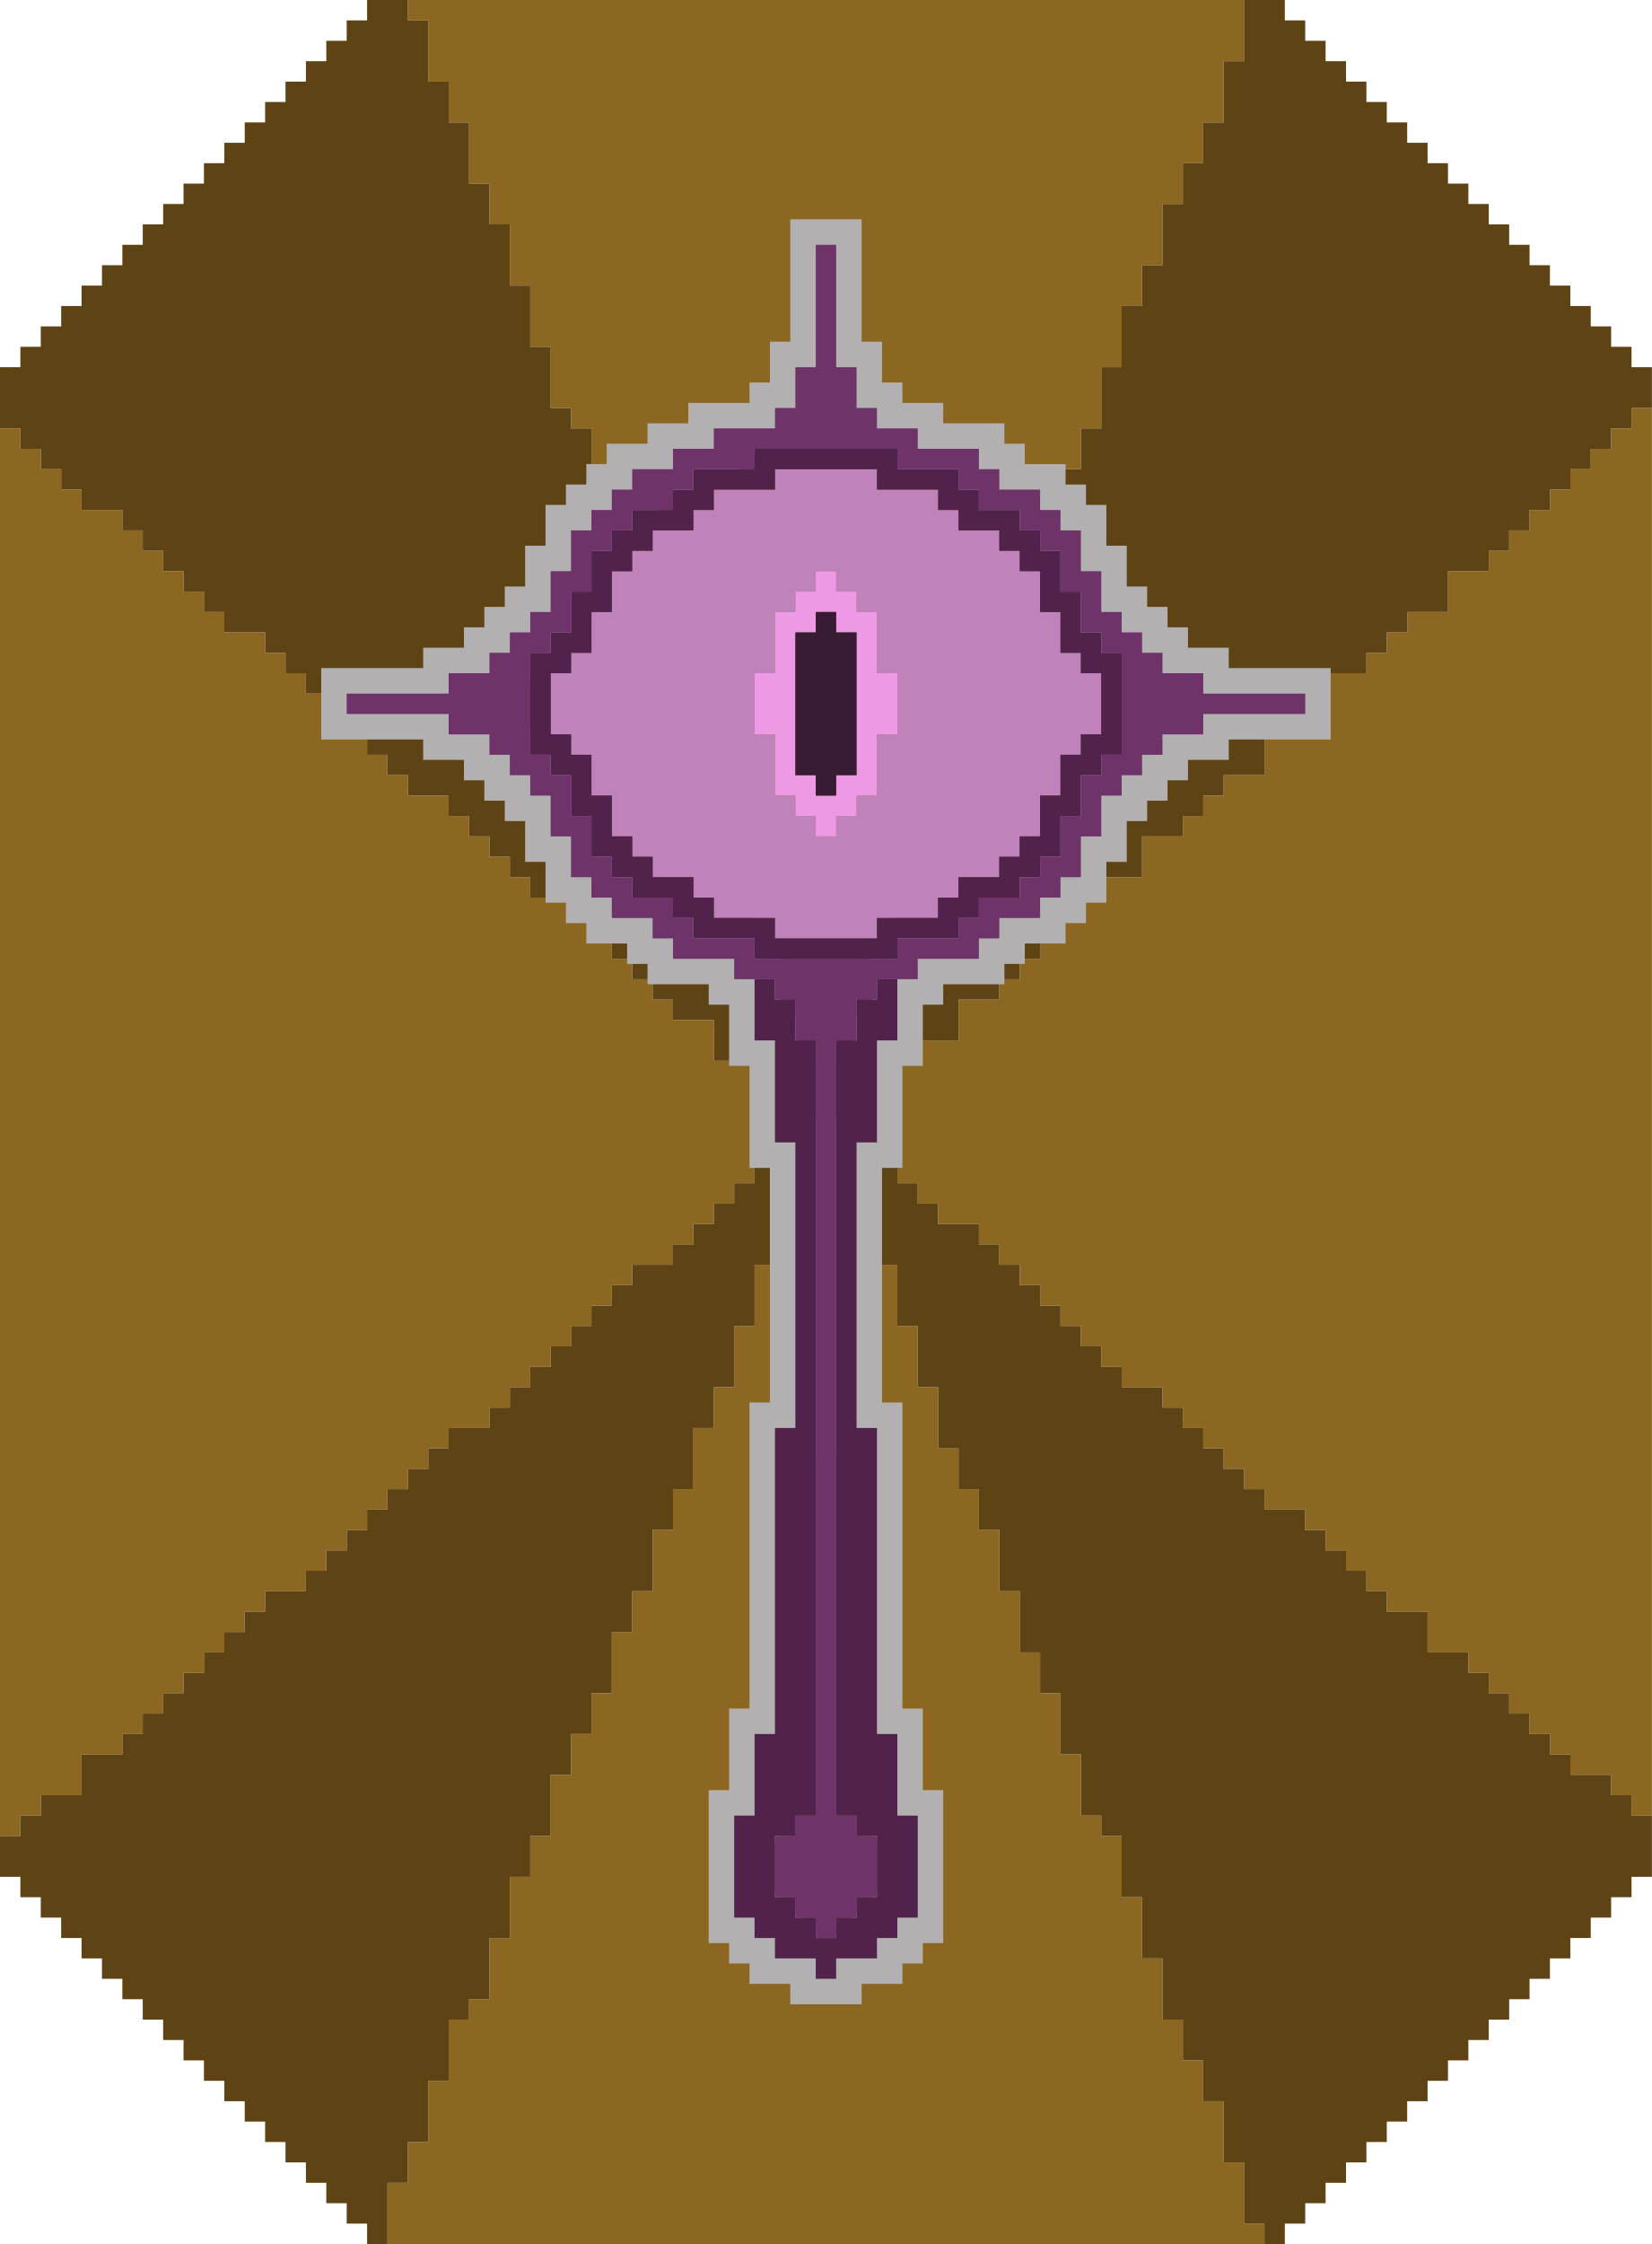
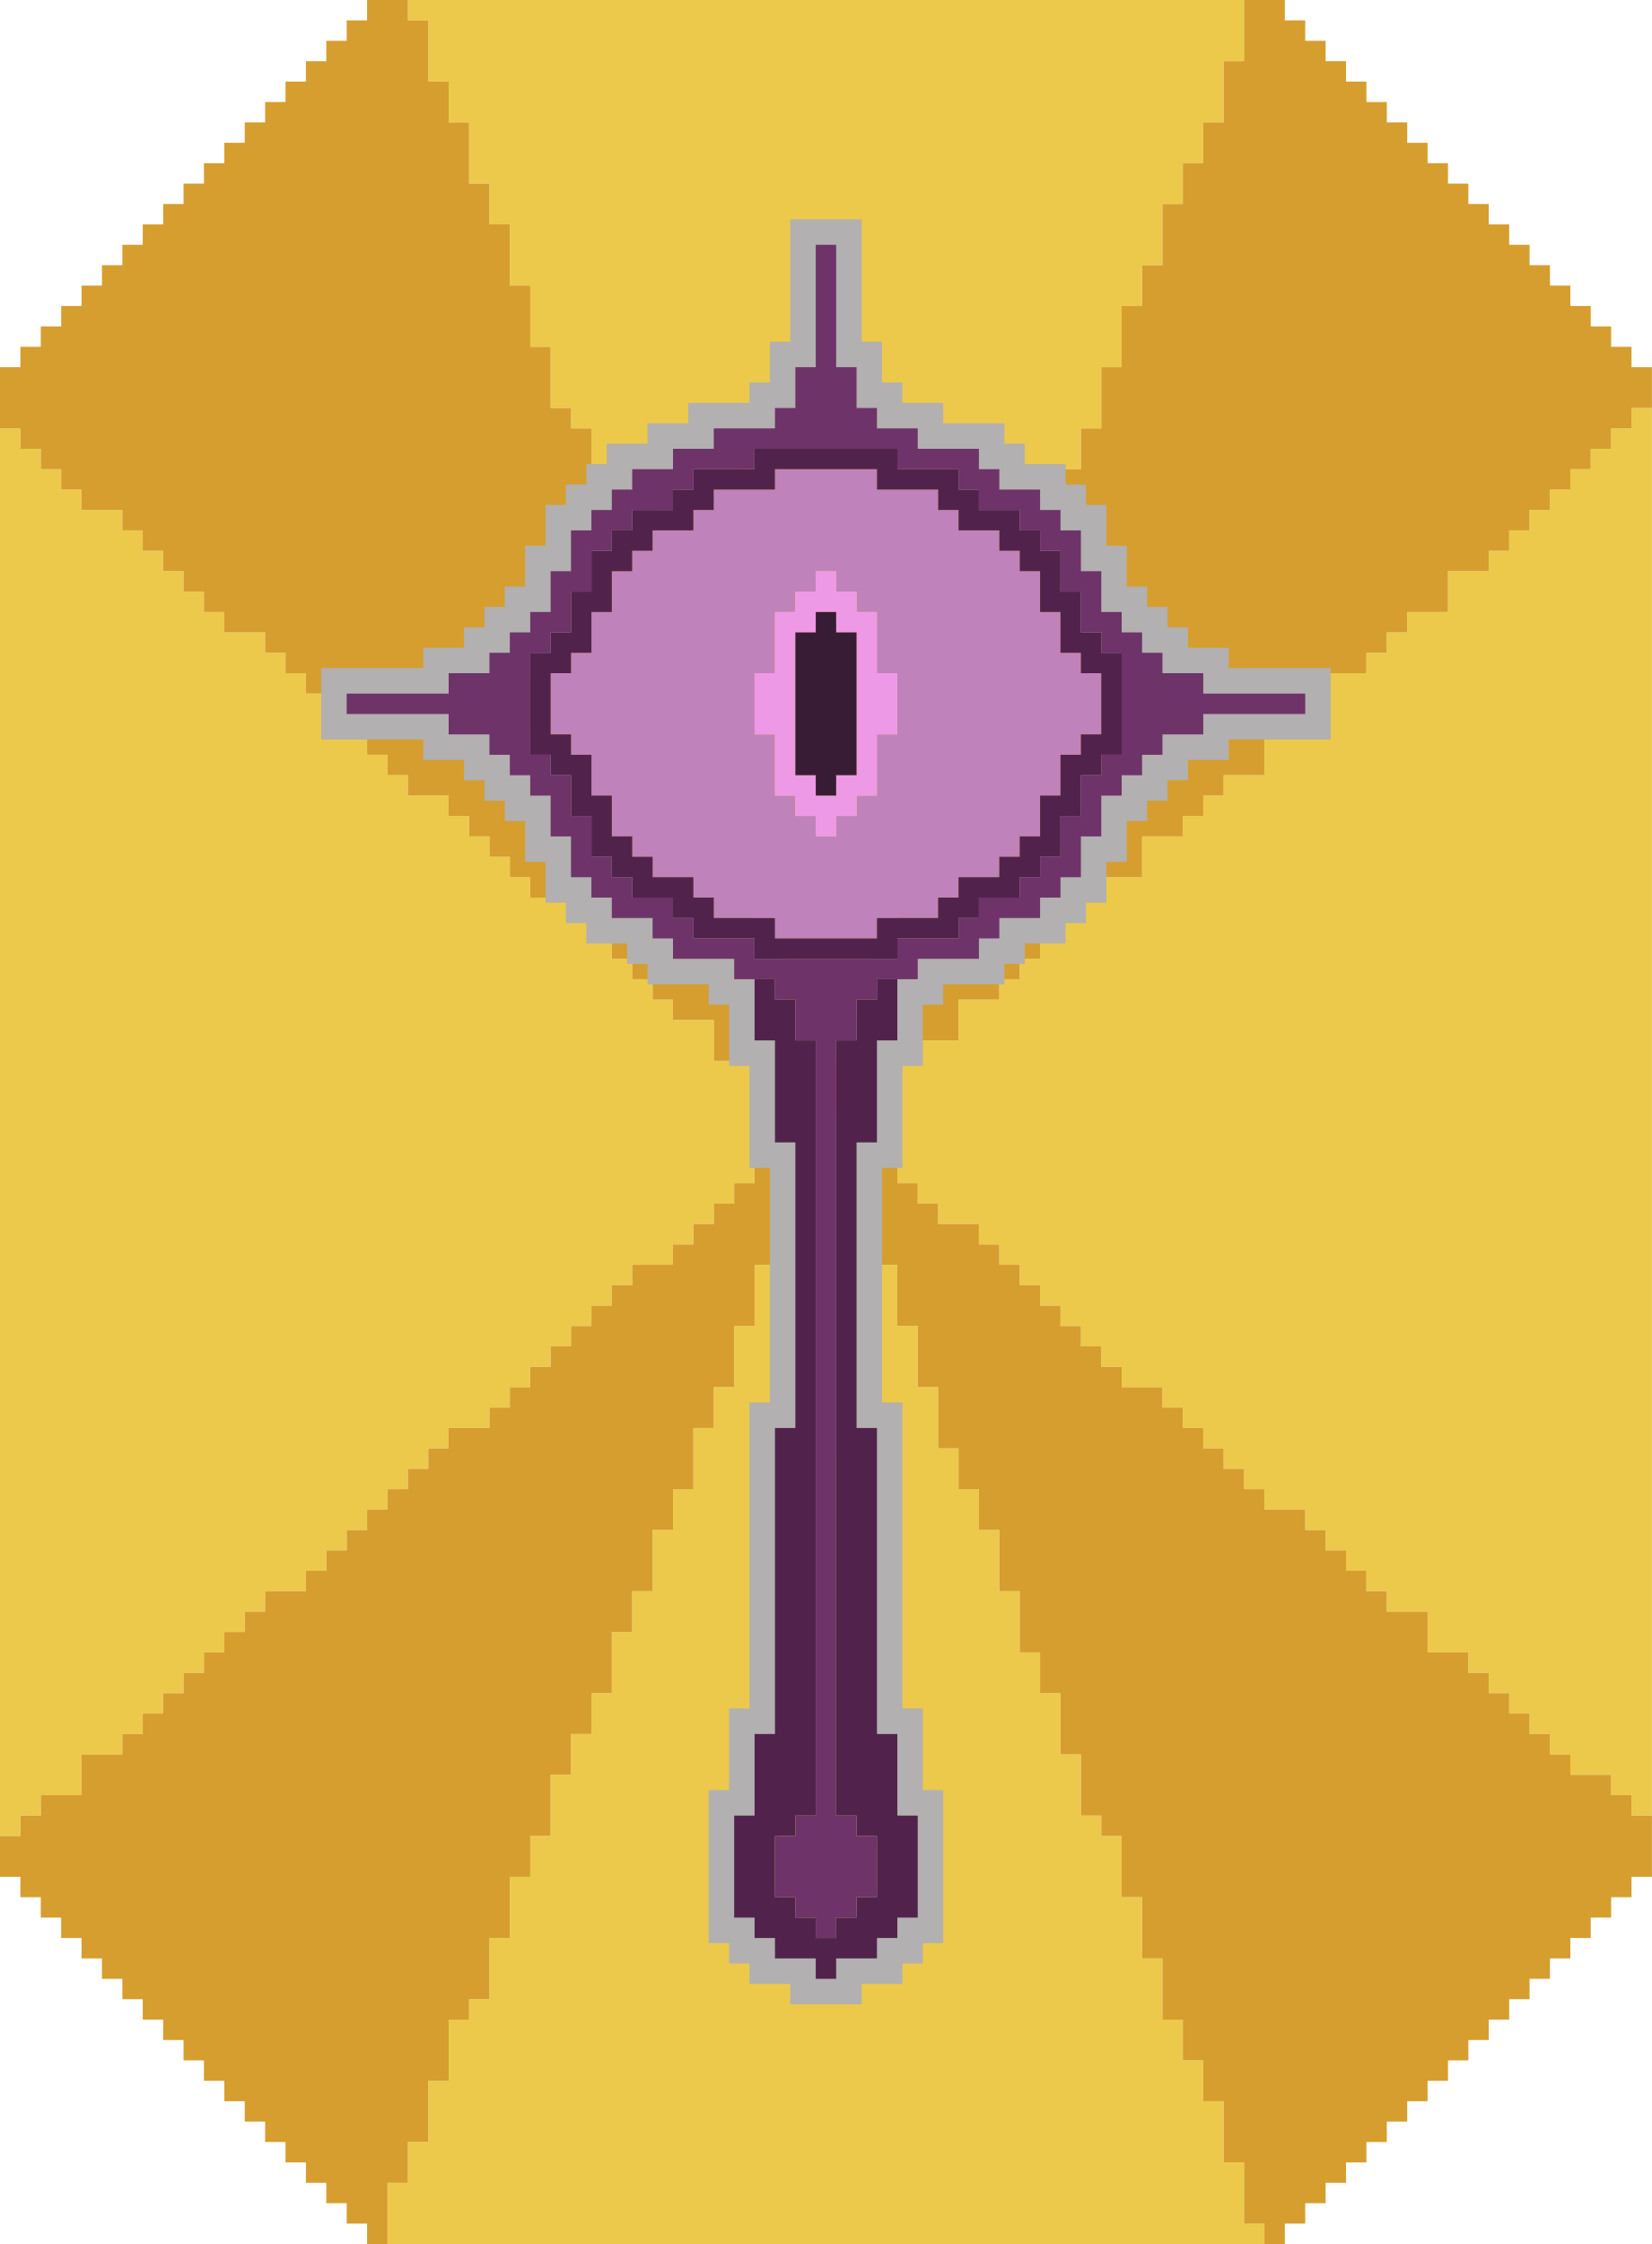
- <svg xmlns="http://www.w3.org/2000/svg" preserveAspectRatio="none" overflow="visible" style="display: block;" width="81" height="110" viewBox="0 0 81 110" fill="none">
+ <svg xmlns="http://www.w3.org/2000/svg" preserveAspectRatio="none" style="display: block;" width="81" height="110" viewBox="0 0 81 110" fill="none">
  <g id="OKEY_MÃHRÃ">
    <g id="Group 306">
-       <path id="color_c5e0eb_1" fill-rule="evenodd" clip-rule="evenodd" d="M20 0H61V3H60V6H59V8H58V10H57V13H56V15H55V18H54V21H53V23H52V25H51V28H50V31H49V33H48V35H47V38H46V40H45V43H44V45H43V47H42V50H41V52H40V50H39V47H38V45H37V42H36V39H35V37H34V35H33V32H32V30H31V27H30V24H29V21H28V20H27V17H26V14H25V11H24V9H23V6H22V4H21V1H20V0ZM80 20H81V89H80V88H79V87H77V86H76V85H75V84H74V83H73V82H72V81H70V79H68V78H67V77H66V76H65V75H64V74H62V73H61V72H60V71H59V70H58V69H57V68H55V67H54V66H53V65H52V64H51V63H50V62H49V61H48V60H46V59H45V58H44V57H43V56H42V54H43V53H44V52H45V51H47V49H49V48H50V47H51V46H52V45H53V44H54V43H56V41H58V40H59V39H60V38H62V36H64V35H65V33H67V32H68V31H69V30H71V28H73V27H74V26H75V25H76V24H77V23H78V22H79V21H80V20ZM0 21H1V22H2V23H3V24H4V25H6V26H7V27H8V28H9V29H10V30H11V31H13V32H14V33H15V34H16V35H17V36H18V37H19V38H20V39H22V40H23V41H24V42H25V43H26V44H28V45H29V46H30V47H31V48H32V49H33V50H35V52H37V53H38V54H39V56H38V57H37V58H36V59H35V60H34V61H33V62H31V63H30V64H29V65H28V66H27V67H26V68H25V69H24V70H22V71H21V72H20V73H19V74H18V75H17V76H16V77H15V78H13V79H12V80H11V81H10V82H9V83H8V84H7V85H6V86H4V88H2V89H1V90H0V22V21ZM40 56H41V58H42V61H43V62H44V65H45V68H46V71H47V73H48V75H49V78H50V81H51V83H52V86H53V89H54V90H55V93H56V96H57V99H58V101H59V103H60V106H61V109H62V110H19V107H20V105H21V102H22V99H23V98H24V95H25V92H26V90H27V87H28V85H29V83H30V80H31V78H32V75H33V73H34V70H35V68H36V65H37V62H38V60H39V58H40V57V56Z" fill="#8C6721" />
-       <path id="color_ffffff_1" fill-rule="evenodd" clip-rule="evenodd" d="M18 0H20V1H21V4H22V6H23V9H24V11H25V14H26V17H27V20H28V21H29V24H30V27H31V30H32V32H33V35H34V37H35V39H36V42H37V45H38V47H39V50H40V52H41V50H42V47H43V45H44V43H45V40H46V38H47V35H48V33H49V31H50V28H51V25H52V23H53V21H54V18H55V15H56V13H57V10H58V8H59V6H60V3H61V0H63V1H64V2H65V3H66V4H67V5H68V6H69V7H70V8H71V9H72V10H73V11H74V12H75V13H76V14H77V15H78V16H79V17H80V18H81V20H80V21H79V22H78V23H77V24H76V25H75V26H74V27H73V28H71V30H69V31H68V32H67V33H65V35H64V36H62V38H60V39H59V40H58V41H56V43H54V44H53V45H52V46H51V47H50V48H49V49H47V51H45V52H44V53H43V54H42V56H43V57H44V58H45V59H46V60H48V61H49V62H50V63H51V64H52V65H53V66H54V67H55V68H57V69H58V70H59V71H60V72H61V73H62V74H64V75H65V76H66V77H67V78H68V79H70V81H72V82H73V83H74V84H75V85H76V86H77V87H79V88H80V89H81V92H80V93H79V94H78V95H77V96H76V97H75V98H74V99H73V100H72V101H71V102H70V103H69V104H68V105H67V106H66V107H65V108H64V109H63V110H62V109H61V106H60V103H59V101H58V99H57V96H56V93H55V90H54V89H53V86H52V83H51V81H50V78H49V75H48V73H47V71H46V68H45V65H44V62H43V61H42V58H41V56H40V58H39V60H38V62H37V65H36V68H35V70H34V73H33V75H32V78H31V80H30V83H29V85H28V87H27V90H26V92H25V95H24V98H23V99H22V102H21V105H20V107H19V110H18V109H17V108H16V107H15V106H14V105H13V104H12V103H11V102H10V101H9V100H8V99H7V98H6V97H5V96H4V95H3V94H2V93H1V92H0V90H1V89H2V88H4V86H6V85H7V84H8V83H9V82H10V81H11V80H12V79H13V78H15V77H16V76H17V75H18V74H19V73H20V72H21V71H22V70H24V69H25V68H26V67H27V66H28V65H29V64H30V63H31V62H33V61H34V60H35V59H36V58H37V57H38V56H39V54H38V53H37V52H35V50H33V49H32V48H31V47H30V46H29V45H28V44H26V43H25V42H24V41H23V40H22V39H20V38H19V37H18V36H17V35H16V34H15V33H14V32H13V31H11V30H10V29H9V28H8V27H7V26H6V25H4V24H3V23H2V22H1V21H0V18H1V17H2V16H3V15H4V14H5V13H6V12H7V11H8V10H9V9H10V8H11V7H12V6H13V5H14V4H15V3H16V2H17V1H18V0Z" fill="#5E4314" />
+       <path id="color_c5e0eb_1" fill-rule="evenodd" clip-rule="evenodd" d="M20 0H61V3H60V6H59V8H58V10H57V13H56V15H55V18H54V21H53V23H52V25H51V28H50V31H49V33H48V35H47V38H46V40H45V43H44V45H43V47H42V50H41V52H40V50H39V47H38V45H37V42H36V39H35V37H34V35H33V32H32V30H31V27H30V24H29V21H28V20H27V17H26V14H25V11H24V9H23V6H22V4H21V1H20V0ZM80 20H81V89H80V88H79V87H77V86H76V85H75V84H74V83H73V82H72V81H70V79H68V78H67V77H66V76H65V75H64V74H62V73H61V72H60V71H59V70H58V69H57V68H55V67H54V66H53V65H52V64H51V63H50V62H49V61H48V60H46V59H45V58H44V57H43V56H42V54H43V53H44V52H45V51H47V49H49V48H50V47H51V46H52V45H53V44H54V43H56V41H58V40H59V39H60V38H62V36H64V35H65V33H67V32H68V31H69V30H71V28H73V27H74V26H75V25H76V24H77V23H78V22H79V21H80V20ZM0 21H1V22H2V23H3V24H4V25H6V26H7V27H8V28H9V29H10V30H11V31H13V32H14V33H15V34H16V35H17V36H18V37H19V38H20V39H22V40H23V41H24V42H25V43H26V44H28V45H29V46H30V47H31V48H32V49H33V50H35V52H37V53H38V54H39V56H38V57H37V58H36V59H35V60H34V61H33V62H31V63H30V64H29V65H28V66H27V67H26V68H25V69H24V70H22V71H21V72H20V73H19V74H18V75H17V76H16V77H15V78H13V79H12V80H11V81H10V82H9V83H8V84H7V85H6V86H4V88H2V89H1V90H0V22V21ZM40 56H41V58H42V61H43V62H44V65H45V68H46V71H47V73H48V75H49V78H50V81H51V83H52V86H53V89H54V90H55V93H56V96H57V99H58V101H59V103H60V106H61V109H62V110H19V107H20V105H21V102H22V99H23V98H24V95H25V92H26V90H27V87H28V85H29V83H30V80H31V78H32V75H33V73H34V70H35V68H36V65H37V62H38V60H39V58H40V57V56Z" fill="#ECC94B" />
+       <path id="color_ffffff_1" fill-rule="evenodd" clip-rule="evenodd" d="M18 0H20V1H21V4H22V6H23V9H24V11H25V14H26V17H27V20H28V21H29V24H30V27H31V30H32V32H33V35H34V37H35V39H36V42H37V45H38V47H39V50H40V52H41V50H42V47H43V45H44V43H45V40H46V38H47V35H48V33H49V31H50V28H51V25H52V23H53V21H54V18H55V15H56V13H57V10H58V8H59V6H60V3H61V0H63V1H64V2H65V3H66V4H67V5H68V6H69V7H70V8H71V9H72V10H73V11H74V12H75V13H76V14H77V15H78V16H79V17H80V18H81V20H80V21H79V22H78V23H77V24H76V25H75V26H74V27H73V28H71V30H69V31H68V32H67V33H65V35H64V36H62V38H60V39H59V40H58V41H56V43H54V44H53V45H52V46H51V47H50V48H49V49H47V51H45V52H44V53H43V54H42V56H43V57H44V58H45V59H46V60H48V61H49V62H50V63H51V64H52V65H53V66H54V67H55V68H57V69H58V70H59V71H60V72H61V73H62V74H64V75H65V76H66V77H67V78H68V79H70V81H72V82H73V83H74V84H75V85H76V86H77V87H79V88H80V89H81V92H80V93H79V94H78V95H77V96H76V97H75V98H74V99H73V100H72V101H71V102H70V103H69V104H68V105H67V106H66V107H65V108H64V109H63V110H62V109H61V106H60V103H59V101H58V99H57V96H56V93H55V90H54V89H53V86H52V83H51V81H50V78H49V75H48V73H47V71H46V68H45V65H44V62H43V61H42V58H41V56H40V58H39V60H38V62H37V65H36V68H35V70H34V73H33V75H32V78H31V80H30V83H29V85H28V87H27V90H26V92H25V95H24V98H23V99H22V102H21V105H20V107H19V110H18V109H17V108H16V107H15V106H14V105H13V104H12V103H11V102H10V101H9V100H8V99H7V98H6V97H5V96H4V95H3V94H2V93H1V92H0V90H1V89H2V88H4V86H6V85H7V84H8V83H9V82H10V81H11V80H12V79H13V78H15V77H16V76H17V75H18V74H19V73H20V72H21V71H22V70H24V69H25V68H26V67H27V66H28V65H29V64H30V63H31V62H33V61H34V60H35V59H36V58H37V57H38V56H39V54H38V53H37V52H35V50H33V49H32V48H31V47H30V46H29V45H28V44H26V43H25V42H24V41H23V40H22V39H20V38H19V37H18V36H17V35H16V34H15V33H14V32H13V31H11V30H10V29H9V28H8V27H7V26H6V25H4V24H3V23H2V22H1V21H0V18H1V17H2V16H3V15H4V14H5V13H6V12H7V11H8V10H9V9H10V8H11V7H12V6H13V5H14V4H15V3H16V2H17V1H18V0Z" fill="#D69E2E" />
    </g>
    <path id="Union" d="M41 18H39.75V19.25H41V18ZM42 18H43.25V16.75H42V18ZM42 20H40.75V21.25H42V20ZM43 20H44.25V18.75H43V20ZM43 21H41.75V22.25H43V21ZM45 21H46.25V19.75H45V21ZM45 22H43.75V23.25H45V22ZM48 22H49.25V20.75H48V22ZM48 23H46.75V24.25H48V23ZM49 23H50.25V21.75H49V23ZM49 24H47.75V25.25H49V24ZM51 24H52.25V22.75H51V24ZM51 25H49.75V26.25H51V25ZM52 25H53.25V23.75H52V25ZM52 26H50.75V27.25H52V26ZM53 26H54.25V24.75H53V26ZM53 28H51.75V29.25H53V28ZM54 28H55.25V26.75H54V28ZM54 30H52.75V31.25H54V30ZM55 30H56.25V28.75H55V30ZM55 31H53.75V32.25H55V31ZM56 31H57.25V29.75H56V31ZM56 32H54.75V33.25H56V32ZM57 32H58.25V30.75H57V32ZM57 33H55.75V34.25H57V33ZM59 33H60.25V31.75H59V33ZM59 34H57.75V35.25H59V34ZM64 34H65.25V32.75H64V34ZM64 35V36.25H65.25V35H64ZM59 35V33.75H57.75V35H59ZM59 36V37.25H60.25V36H59ZM57 36V34.75H55.75V36H57ZM57 37V38.25H58.25V37H57ZM56 37V35.75H54.75V37H56ZM56 38V39.25H57.25V38H56ZM55 38V36.75H53.75V38H55ZM55 39V40.25H56.25V39H55ZM54 39V37.75H52.75V39H54ZM54 41V42.25H55.25V41H54ZM53 41V39.75H51.75V41H53ZM53 43V44.25H54.25V43H53ZM52 43V41.75H50.75V43H52ZM52 44V45.25H53.25V44H52ZM51 44V42.75H49.75V44H51ZM51 45V46.25H52.25V45H51ZM49 45V43.75H47.75V45H49ZM49 46V47.25H50.25V46H49ZM48 46V44.75H46.75V46H48ZM48 47V48.25H49.25V47H48ZM45 47V45.75H43.75V47H45ZM45 48V49.25H46.25V48H45ZM44 48V46.75H42.75V48H44ZM44 51V52.25H45.25V51H44ZM43 51V49.75H41.75V51H43ZM43 56V57.25H44.25V56H43ZM42 56V54.75H40.75V56H42ZM42 70H40.75V71.25H42V70ZM43 70H44.25V68.75H43V70ZM43 85H41.75V86.25H43V85ZM44 85H45.25V83.75H44V85ZM44 89H42.75V90.25H44V89ZM45 89H46.25V87.75H45V89ZM45 94V95.25H46.25V94H45ZM44 94V92.75H42.75V94H44ZM44 95V96.25H45.25V95H44ZM43 95V93.75H41.75V95H43ZM43 96V97.25H44.25V96H43ZM41 96V94.75H39.75V96H41ZM41 97V98.25H42.25V97H41ZM40 97H38.75V98.25H40V97ZM40 96H41.25V94.75H40V96ZM38 96H36.75V97.25H38V96ZM38 95H39.25V93.75H38V95ZM37 95H35.75V96.25H37V95ZM37 94H38.25V92.75H37V94ZM36 94H34.75V95.25H36V94ZM36 89V87.75H34.75V89H36ZM37 89V90.25H38.25V89H37ZM37 85V83.75H35.75V85H37ZM38 85V86.25H39.25V85H38ZM38 70V68.75H36.75V70H38ZM39 70V71.25H40.25V70H39ZM39 56H40.25V54.75H39V56ZM38 56H36.75V57.25H38V56ZM38 51H39.25V49.75H38V51ZM37 51H35.75V52.25H37V51ZM37 48H38.25V46.75H37V48ZM36 48H34.75V49.25H36V48ZM36 47H37.25V45.75H36V47ZM33 47H31.75V48.25H33V47ZM33 46H34.25V44.75H33V46ZM32 46H30.75V47.25H32V46ZM32 45H33.25V43.75H32V45ZM30 45H28.75V46.25H30V45ZM30 44H31.25V42.75H30V44ZM29 44H27.75V45.25H29V44ZM29 43H30.25V41.75H29V43ZM28 43H26.75V44.25H28V43ZM28 41H29.25V39.75H28V41ZM27 41H25.75V42.25H27V41ZM27 39H28.25V37.75H27V39ZM26 39H24.75V40.25H26V39ZM26 38H27.25V36.75H26V38ZM25 38H23.75V39.25H25V38ZM25 37H26.25V35.75H25V37ZM24 37H22.75V38.25H24V37ZM24 36H25.25V34.75H24V36ZM22 36H20.75V37.25H22V36ZM22 35H23.25V33.75H22V35ZM17 35H15.75V36.25H17V35ZM17 34V32.75H15.75V34H17ZM22 34V35.25H23.25V34H22ZM22 33V31.75H20.75V33H22ZM24 33V34.25H25.25V33H24ZM24 32V30.75H22.75V32H24ZM25 32V33.25H26.25V32H25ZM25 31V29.75H23.75V31H25ZM26 31V32.25H27.25V31H26ZM26 30V28.75H24.75V30H26ZM27 30V31.25H28.25V30H27ZM27 28V26.75H25.75V28H27ZM28 28V29.25H29.25V28H28ZM28 26V24.75H26.75V26H28ZM29 26V27.25H30.25V26H29ZM29 25V23.75H27.75V25H29ZM30 25V26.25H31.25V25H30ZM30 24V22.75H28.75V24H30ZM31 24V25.25H32.25V24H31ZM31 23V21.75H29.75V23H31ZM33 23V24.25H34.25V23H33ZM33 22V20.75H31.75V22H33ZM35 22V23.25H36.25V22H35ZM35 21V19.75H33.75V21H35ZM38 21V22.25H39.25V21H38ZM38 20V18.75H36.75V20H38ZM39 20V21.25H40.25V20H39ZM39 18V16.75H37.75V18H39ZM40 18V19.25H41.25V18H40ZM40 12V10.75H38.75V12H40ZM41 12H42.25V10.75H41V12ZM41 18V19.25H42V18V16.75H41V18ZM42 18H40.75V20H42H43.25V18H42ZM42 20V21.25H43V20V18.75H42V20ZM43 20H41.75V21H43H44.25V20H43ZM43 21V22.25H45V21V19.75H43V21ZM45 21H43.75V22H45H46.25V21H45ZM45 22V23.25H48V22V20.75H45V22ZM48 22H46.75V23H48H49.25V22H48ZM48 23V24.25H49V23V21.75H48V23ZM49 23H47.75V24H49H50.25V23H49ZM49 24V25.25H51V24V22.75H49V24ZM51 24H49.75V25H51H52.25V24H51ZM51 25V26.25H52V25V23.75H51V25ZM52 25H50.75V26H52H53.25V25H52ZM52 26V27.25H53V26V24.75H52V26ZM53 26H51.75V28H53H54.25V26H53ZM53 28V29.25H54V28V26.75H53V28ZM54 28H52.75V30H54H55.25V28H54ZM54 30V31.25H55V30V28.75H54V30ZM55 30H53.75V31H55H56.25V30H55ZM55 31V32.25H56V31V29.75H55V31ZM56 31H54.75V32H56H57.25V31H56ZM56 32V33.25H57V32V30.75H56V32ZM57 32H55.75V33H57H58.25V32H57ZM57 33V34.25H59V33V31.75H57V33ZM59 33H57.75V34H59H60.25V33H59ZM59 34V35.25H64V34V32.75H59V34ZM64 34H62.75V35H64H65.25V34H64ZM64 35V33.75H59V35V36.25H64V35ZM59 35H57.75V36H59H60.25V35H59ZM59 36V34.75H57V36V37.25H59V36ZM57 36H55.75V37H57H58.25V36H57ZM57 37V35.75H56V37V38.25H57V37ZM56 37H54.75V38H56H57.25V37H56ZM56 38V36.75H55V38V39.25H56V38ZM55 38H53.75V39H55H56.25V38H55ZM55 39V37.75H54V39V40.25H55V39ZM54 39H52.75V41H54H55.25V39H54ZM54 41V39.75H53V41V42.25H54V41ZM53 41H51.75V43H53H54.25V41H53ZM53 43V41.75H52V43V44.25H53V43ZM52 43H50.75V44H52H53.25V43H52ZM52 44V42.75H51V44V45.25H52V44ZM51 44H49.75V45H51H52.25V44H51ZM51 45V43.75H49V45V46.25H51V45ZM49 45H47.75V46H49H50.25V45H49ZM49 46V44.75H48V46V47.25H49V46ZM48 46H46.75V47H48H49.25V46H48ZM48 47V45.75H45V47V48.25H48V47ZM45 47H43.75V48H45H46.25V47H45ZM45 48V46.75H44V48V49.25H45V48ZM44 48H42.75V51H44H45.25V48H44ZM44 51V49.75H43V51V52.25H44V51ZM43 51H41.75V56H43H44.25V51H43ZM43 56V54.75H42V56V57.25H43V56ZM42 56H40.75V70H42H43.25V56H42ZM42 70V71.25H43V70V68.75H42V70ZM43 70H41.75V85H43H44.25V70H43ZM43 85V86.25H44V85V83.75H43V85ZM44 85H42.75V89H44H45.25V85H44ZM44 89V90.25H45V89V87.75H44V89ZM45 89H43.75V94H45H46.25V89H45ZM45 94V92.75H44V94V95.25H45V94ZM44 94H42.75V95H44H45.25V94H44ZM44 95V93.75H43V95V96.25H44V95ZM43 95H41.75V96H43H44.25V95H43ZM43 96V94.75H41V96V97.25H43V96ZM41 96H39.75V97H41H42.25V96H41ZM41 97V95.75H40V97V98.25H41V97ZM40 97H41.25V96H40H38.75V97H40ZM40 96V94.75H38V96V97.25H40V96ZM38 96H39.25V95H38H36.75V96H38ZM38 95V93.75H37V95V96.25H38V95ZM37 95H38.25V94H37H35.75V95H37ZM37 94V92.75H36V94V95.25H37V94ZM36 94H37.25V89H36H34.75V94H36ZM36 89V90.25H37V89V87.75H36V89ZM37 89H38.25V85H37H35.75V89H37ZM37 85V86.25H38V85V83.75H37V85ZM38 85H39.25V70H38H36.75V85H38ZM38 70V71.25H39V70V68.75H38V70ZM39 70H40.25V56H39H37.75V70H39ZM39 56V54.75H38V56V57.25H39V56ZM38 56H39.25V51H38H36.75V56H38ZM38 51V49.75H37V51V52.25H38V51ZM37 51H38.25V48H37H35.75V51H37ZM37 48V46.75H36V48V49.25H37V48ZM36 48H37.25V47H36H34.75V48H36ZM36 47V45.75H33V47V48.25H36V47ZM33 47H34.25V46H33H31.75V47H33ZM33 46V44.75H32V46V47.25H33V46ZM32 46H33.25V45H32H30.75V46H32ZM32 45V43.75H30V45V46.25H32V45ZM30 45H31.25V44H30H28.75V45H30ZM30 44V42.75H29V44V45.25H30V44ZM29 44H30.25V43H29H27.75V44H29ZM29 43V41.75H28V43V44.25H29V43ZM28 43H29.25V41H28H26.75V43H28ZM28 41V39.75H27V41V42.25H28V41ZM27 41H28.25V39H27H25.75V41H27ZM27 39V37.75H26V39V40.25H27V39ZM26 39H27.25V38H26H24.75V39H26ZM26 38V36.75H25V38V39.25H26V38ZM25 38H26.25V37H25H23.75V38H25ZM25 37V35.75H24V37V38.25H25V37ZM24 37H25.25V36H24H22.75V37H24ZM24 36V34.75H22V36V37.25H24V36ZM22 36H23.25V35H22H20.75V36H22ZM22 35V33.75H17V35V36.25H22V35ZM17 35H18.25V34H17H15.75V35H17ZM17 34V35.25H22V34V32.75H17V34ZM22 34H23.25V33H22H20.75V34H22ZM22 33V34.25H24V33V31.75H22V33ZM24 33H25.25V32H24H22.75V33H24ZM24 32V33.25H25V32V30.75H24V32ZM25 32H26.25V31H25H23.75V32H25ZM25 31V32.25H26V31V29.75H25V31ZM26 31H27.25V30H26H24.75V31H26ZM26 30V31.25H27V30V28.75H26V30ZM27 30H28.25V28H27H25.75V30H27ZM27 28V29.25H28V28V26.75H27V28ZM28 28H29.25V26H28H26.75V28H28ZM28 26V27.25H29V26V24.75H28V26ZM29 26H30.25V25H29H27.75V26H29ZM29 25V26.25H30V25V23.75H29V25ZM30 25H31.25V24H30H28.75V25H30ZM30 24V25.25H31V24V22.75H30V24ZM31 24H32.25V23H31H29.75V24H31ZM31 23V24.25H33V23V21.75H31V23ZM33 23H34.25V22H33H31.75V23H33ZM33 22V23.25H35V22V20.75H33V22ZM35 22H36.25V21H35H33.75V22H35ZM35 21V22.25H38V21V19.75H35V21ZM38 21H39.25V20H38H36.75V21H38ZM38 20V21.25H39V20V18.75H38V20ZM39 20H40.25V18H39H37.75V20H39ZM39 18V19.25H40V18V16.75H39V18ZM40 18H41.25V12H40H38.75V18H40ZM40 12V13.25H41V12V10.75H40V12ZM41 12H39.75V18H41H42.25V12H41Z" fill="#B2B0B0" />
    <g id="Okey_mÃ¼hrÃ¼ 1">
      <path id="color_c082ba_1" fill-rule="evenodd" clip-rule="evenodd" d="M38 23H43V24H46V25H47V26H49V27H50V28H51V30H52V32H53V33H54V36H53V37H52V39H51V41H50V42H49V43H47V44H46V45H43V46H38V45H35V44H34V43H32V42H31V41H30V39H29V37H28V36H27V33H28V32H29V30H30V28H31V27H32V26H34V25H35V24H38V23ZM41 28H40V29H39V30H38V33H37V36H38V39H39V40H40V41H41V40H42V39H43V36H44V33H43V30H42V29H41V28Z" fill="#C082BA" />
      <path id="color_51234c_1" fill-rule="evenodd" clip-rule="evenodd" d="M37 22H44V23H47V24H48V25H50V26H51V27H52V29H53V31H54V32H55V37H54V38H53V40H52V42H51V43H50V44H48V45H47V46H44V47H37V46H34V45H33V44H31V43H30V42H29V40H28V38H27V37H26V32H27V31H28V29H29V27H30V26H31V25H33V24H34V23H37V22ZM39 23H38V24H35V25H34V26H32V27H31V28H30V30H29V32H28V33H27V36H28V37H29V39H30V41H31V42H32V43H34V44H35V45H38V46H43V45H46V44H47V43H49V42H50V41H51V39H52V37H53V36H54V33H53V32H52V30H51V28H50V27H49V26H47V25H46V24H43V23H40H39ZM37 48H38V49H39V51H40V89H39V90H38V93H39V94H40V95H41V94H42V93H43V90H42V89H41V51H42V49H43V48H44V51H43V56H42V70H43V85H44V89H45V94H44V95H43V96H41V97H40V96H38V95H37V94H36V89H37V85H38V70H39V56H38V51H37V49V48Z" fill="#51234C" />
      <path id="color_6e3368_1" fill-rule="evenodd" clip-rule="evenodd" d="M40 12H41V18H42V20H43V21H45V22H48V23H49V24H51V25H52V26H53V28H54V30H55V31H56V32H57V33H59V34H64V35H59V36H57V37H56V38H55V39H54V41H53V43H52V44H51V45H49V46H48V47H45V48H43V49H42V51H41V89H42V90H43V93H42V94H41V95H40V94H39V93H38V90H39V89H40V51H39V49H38V48H36V47H33V46H32V45H30V44H29V43H28V41H27V39H26V38H25V37H24V36H22V35H17V34H22V33H24V32H25V31H26V30H27V28H28V26H29V25H30V24H31V23H33V22H35V21H38V20H39V18H40V13V12ZM38 22H37V23H34V24H33V25H31V26H30V27H29V29H28V31H27V32H26V37H27V38H28V40H29V42H30V43H31V44H33V45H34V46H37V47H44V46H47V45H48V44H50V43H51V42H52V40H53V38H54V37H55V32H54V31H53V29H52V27H51V26H50V25H48V24H47V23H44V22H39H38Z" fill="#6E3368" />
      <path id="color_ee99e6_1" fill-rule="evenodd" clip-rule="evenodd" d="M40 28H41V29H42V30H43V33H44V36H43V39H42V40H41V41H40V40H39V39H38V36H37V33H38V30H39V29H40V28ZM41 30H40V31H39V38H40V39H41V38H42V31H41V30Z" fill="#EE99E6" />
      <path id="color_381c36_1" fill-rule="evenodd" clip-rule="evenodd" d="M40 30H41V31H42V38H41V39H40V38H39V31H40V30Z" fill="#381C36" />
    </g>
  </g>
</svg>
